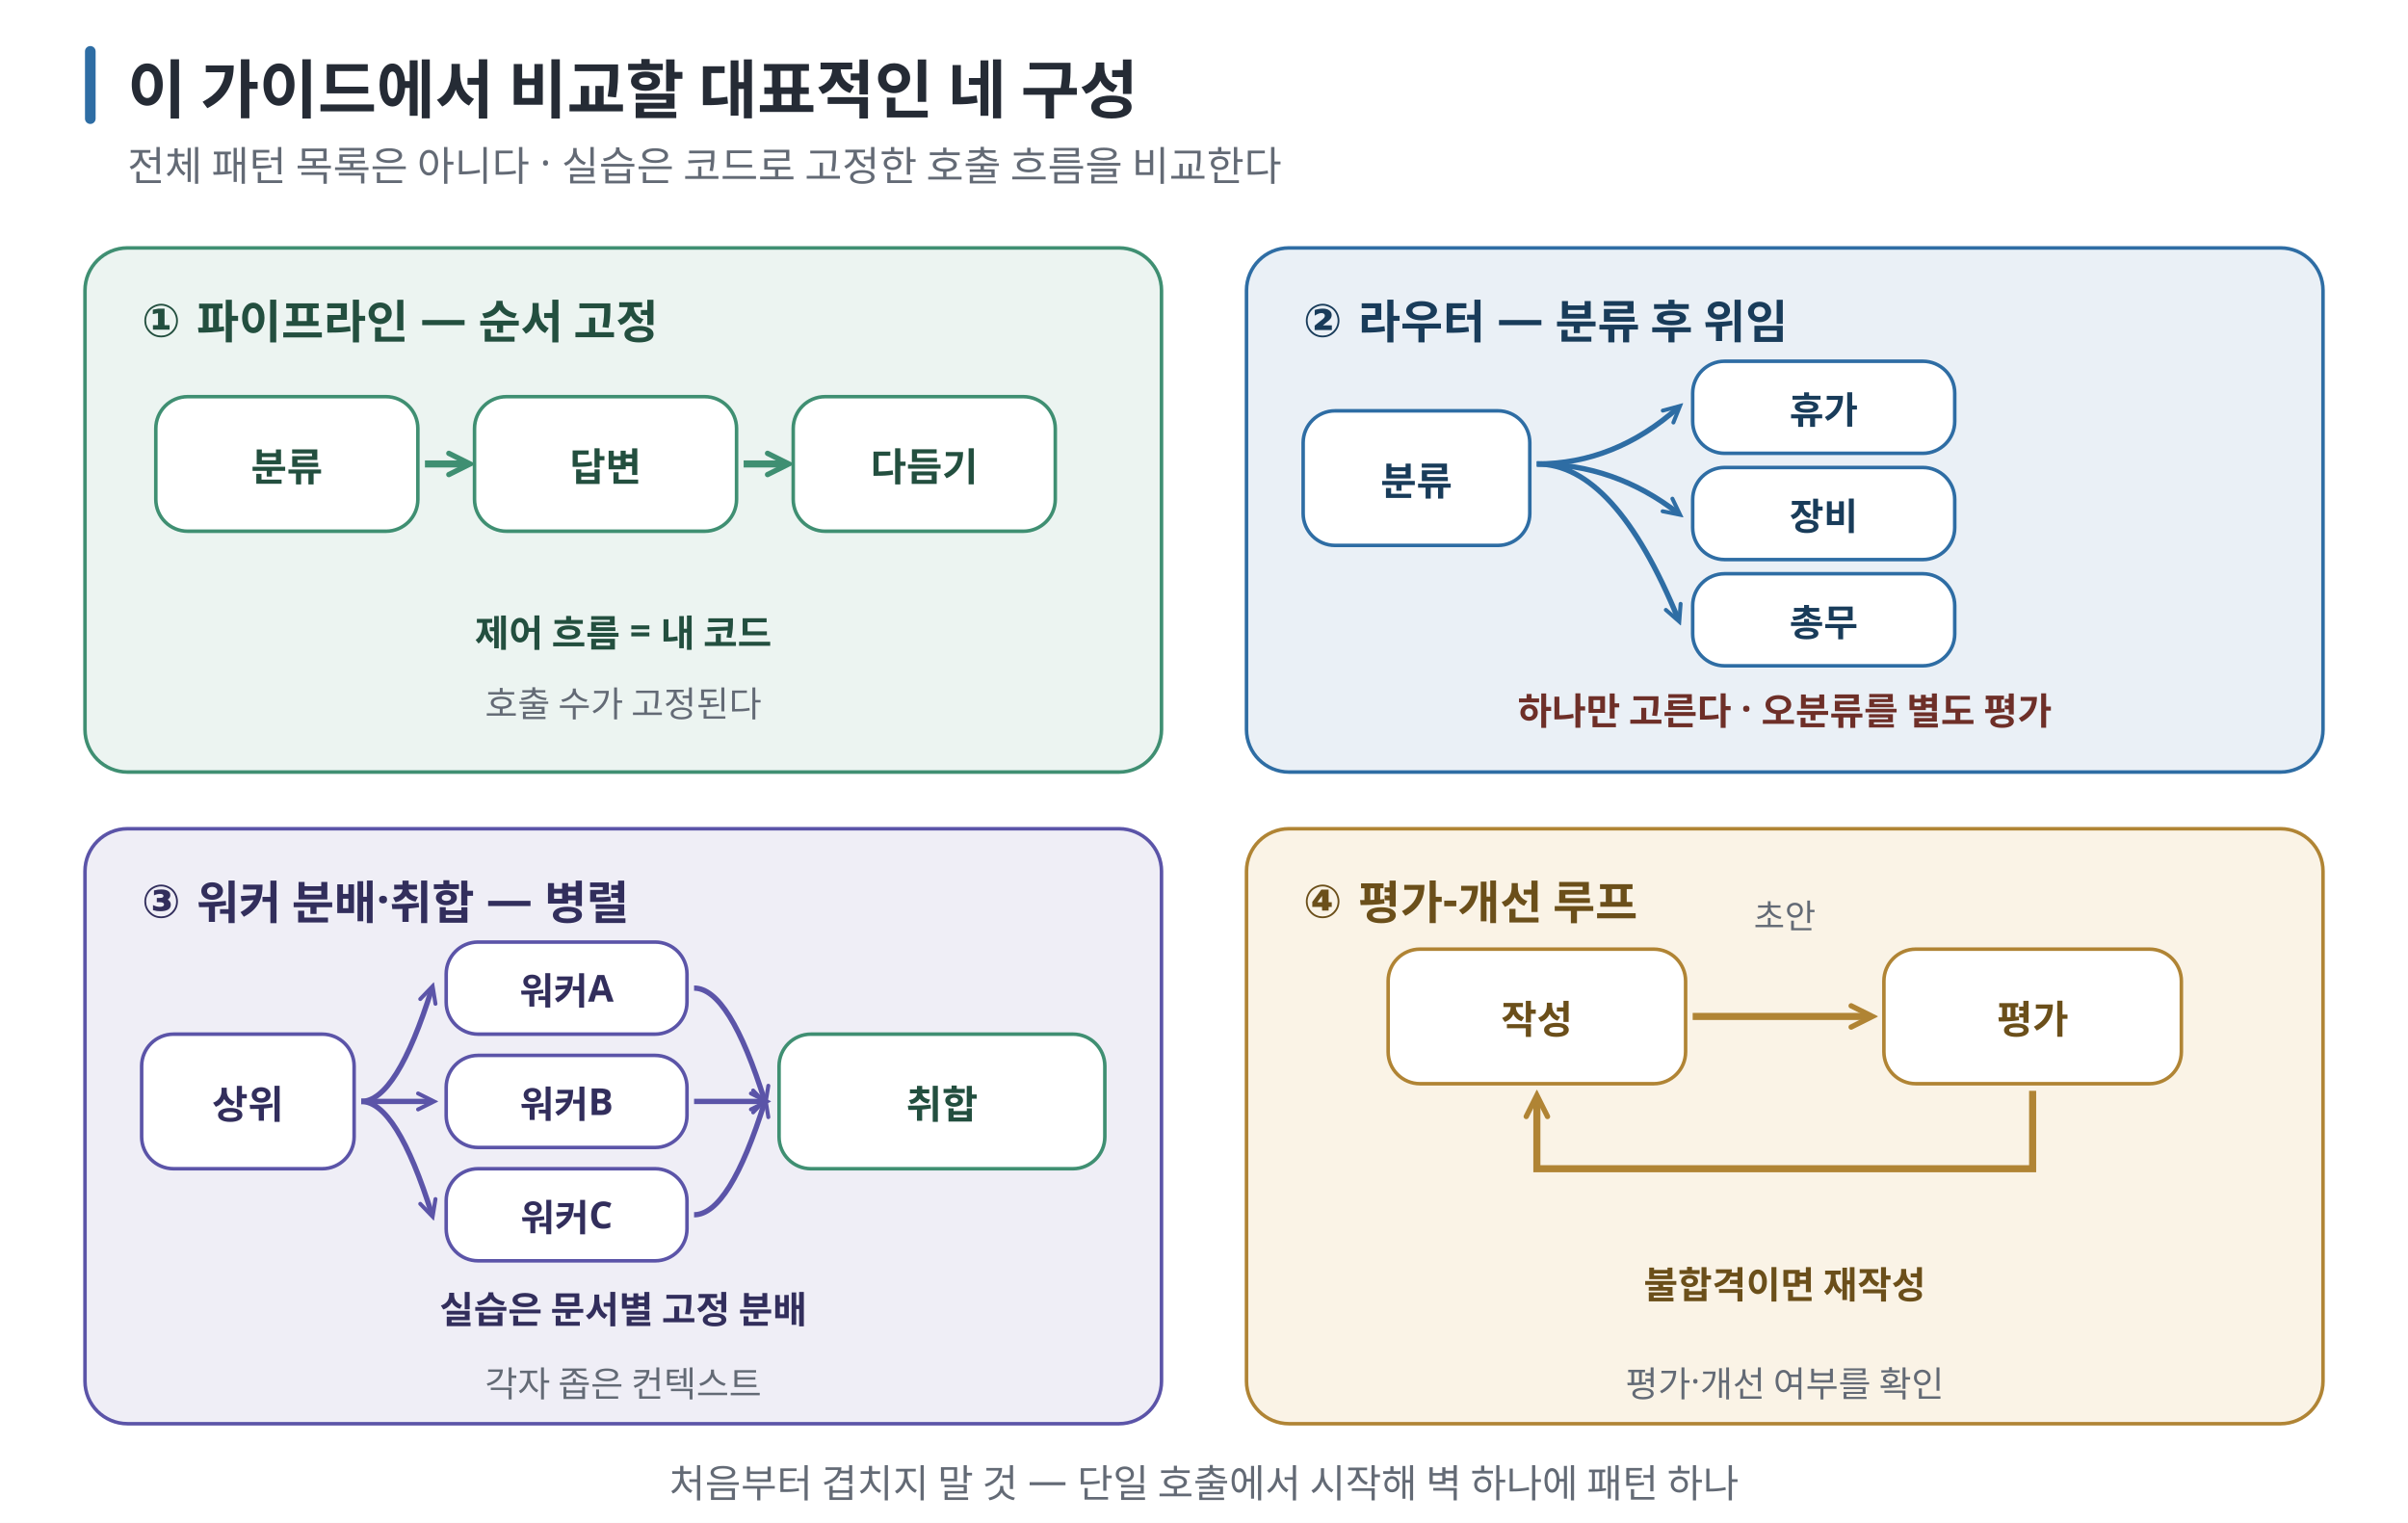
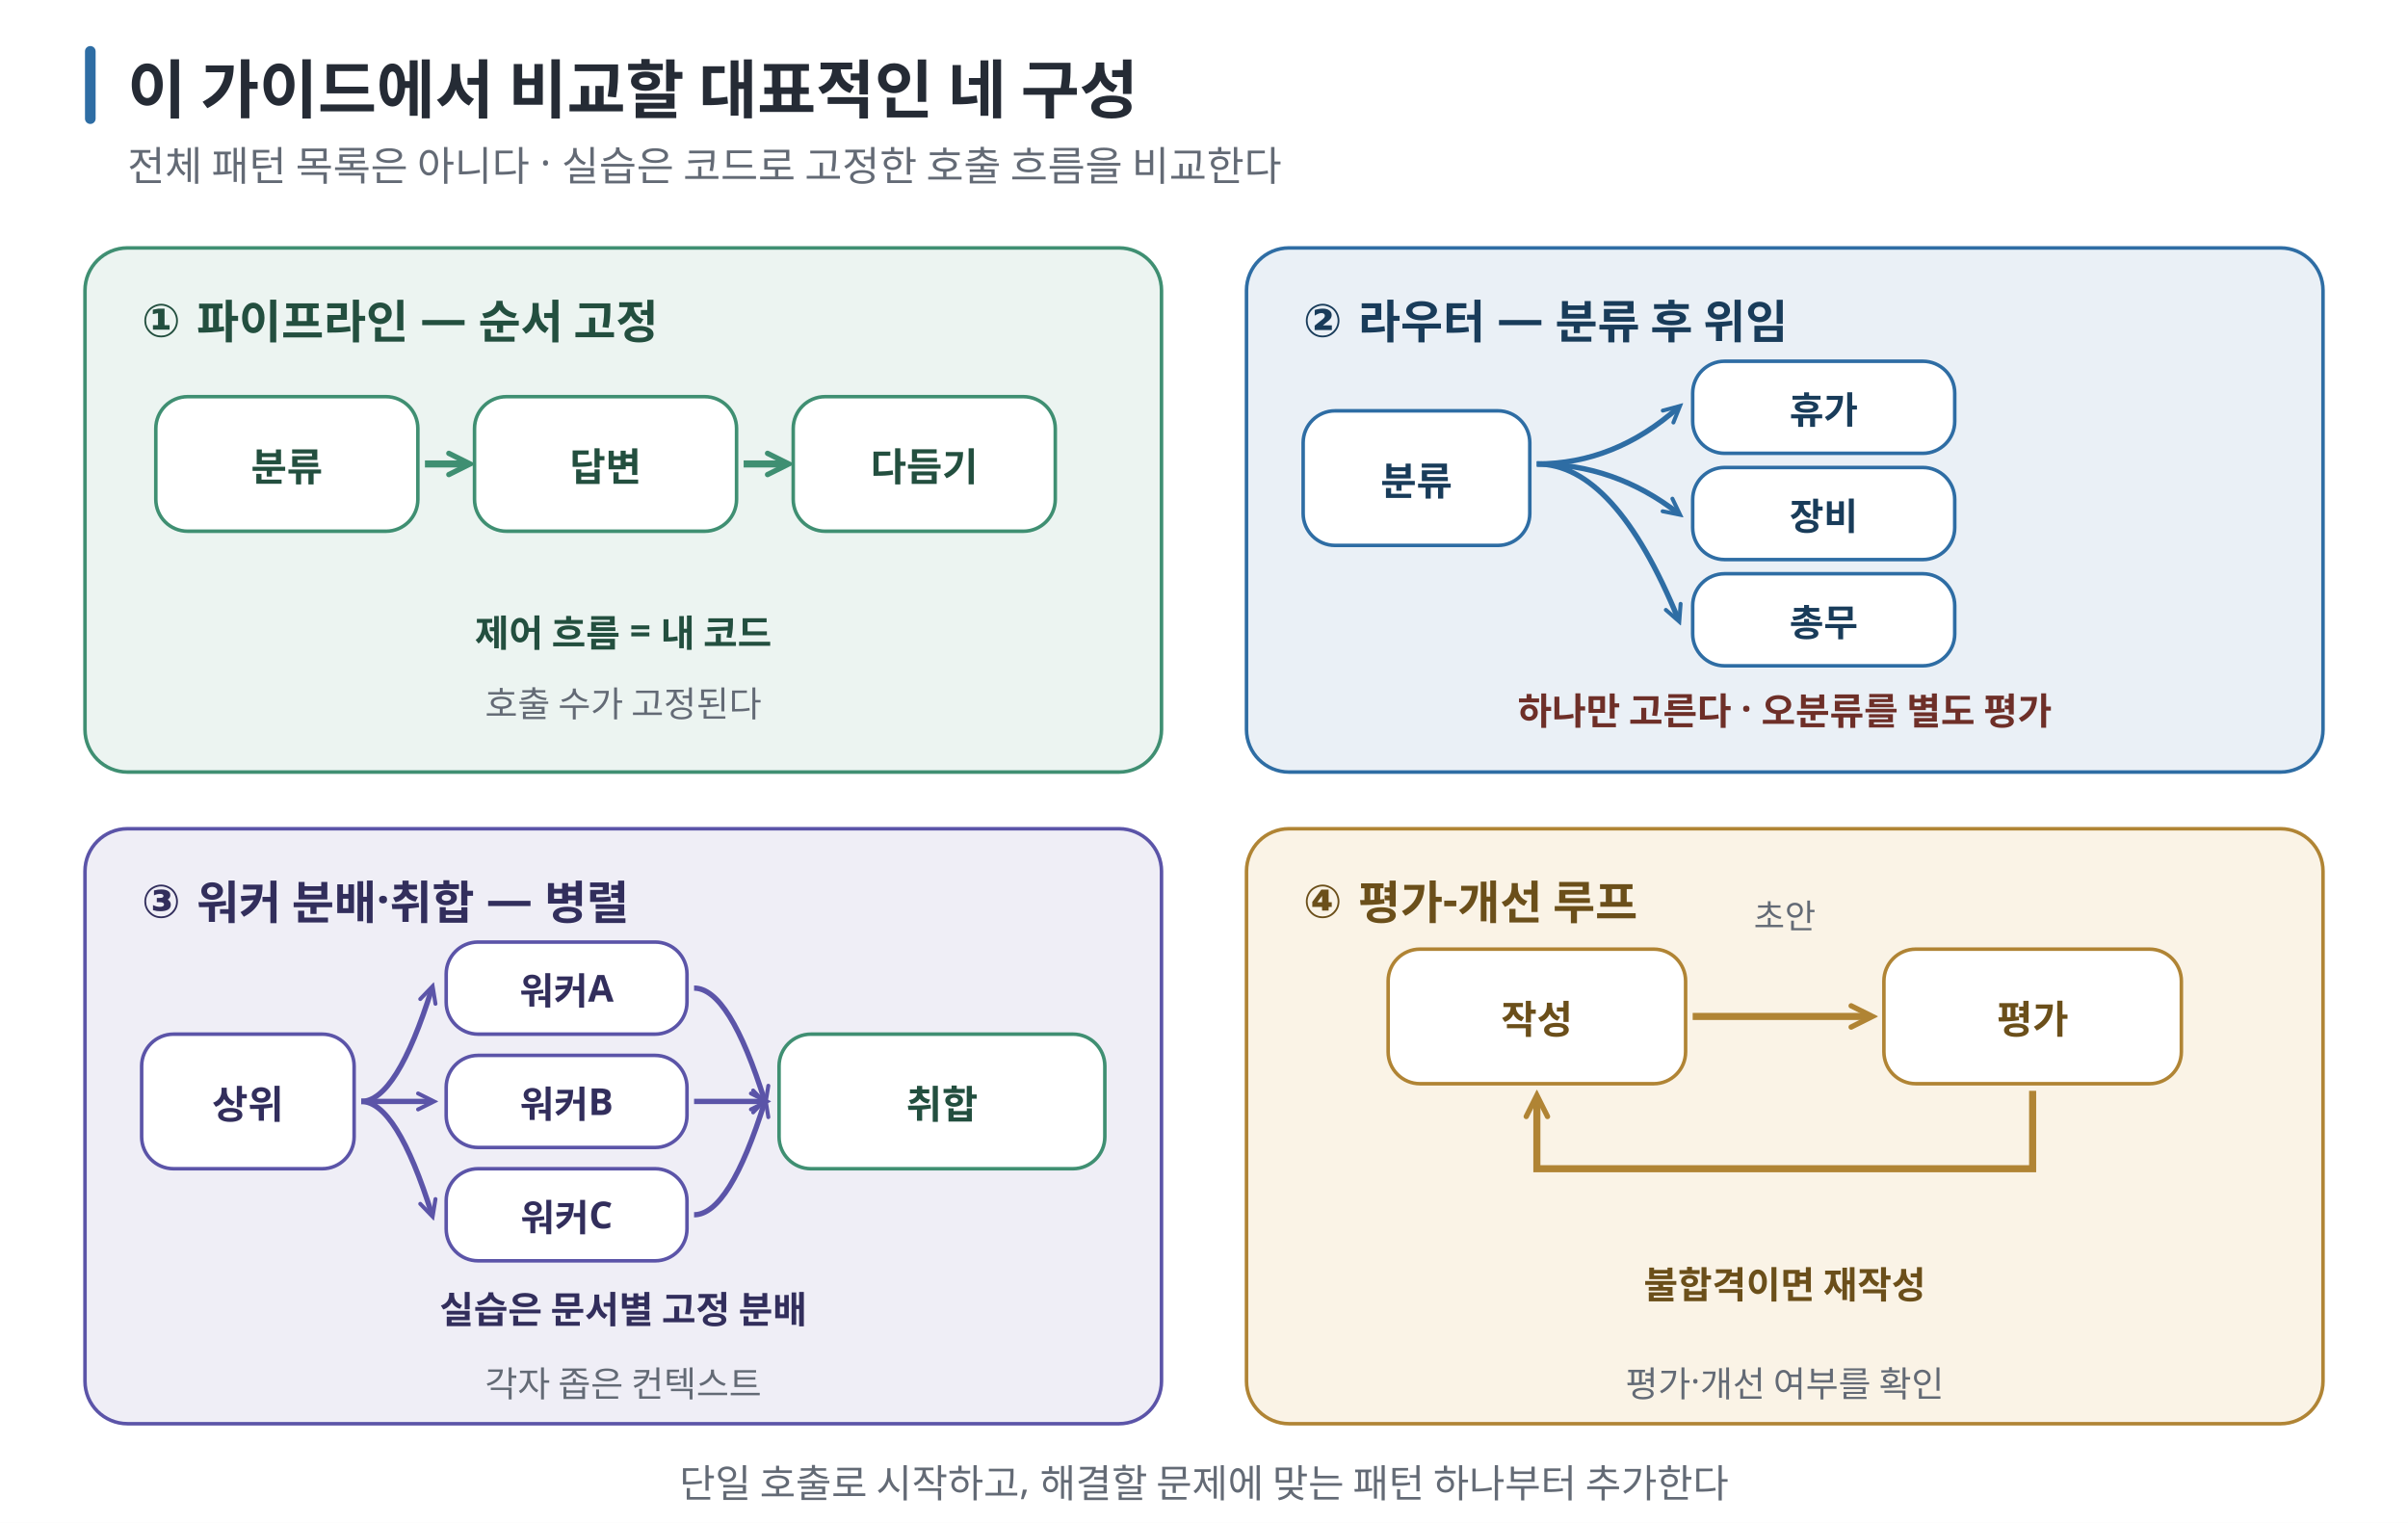
<svg xmlns="http://www.w3.org/2000/svg" viewBox="0 0 680 430" width="680" height="430" role="img" style="font-family:Pretendard,'Apple SD Gothic Neo','Malgun Gothic','Noto Sans KR',sans-serif">
  <defs>
    <marker id="ah-api-line-1_5" viewBox="0 0 12 12" refX="9" refY="6" markerWidth="6.75" markerHeight="6.75" markerUnits="userSpaceOnUse" orient="auto-start-reverse">
      <path d="M2 2 L10 6 L2 10" fill="none" data-stroke-role="api-line" stroke="#5B54A8" stroke-width="2" stroke-linecap="round" />
    </marker>
    <marker id="ah-compute-line-2" viewBox="0 0 12 12" refX="9" refY="6" markerWidth="9.0" markerHeight="9.0" markerUnits="userSpaceOnUse" orient="auto-start-reverse">
      <path d="M2 2 L10 6 L2 10" fill="none" data-stroke-role="compute-line" stroke="#3F8F72" stroke-width="2" stroke-linecap="round" />
    </marker>
    <marker id="ah-edge-line-1_5" viewBox="0 0 12 12" refX="9" refY="6" markerWidth="6.75" markerHeight="6.75" markerUnits="userSpaceOnUse" orient="auto-start-reverse">
      <path d="M2 2 L10 6 L2 10" fill="none" data-stroke-role="edge-line" stroke="#2E6DA4" stroke-width="2" stroke-linecap="round" />
    </marker>
    <marker id="ah-warning-line-2" viewBox="0 0 12 12" refX="9" refY="6" markerWidth="9.0" markerHeight="9.0" markerUnits="userSpaceOnUse" orient="auto-start-reverse">
      <path d="M2 2 L10 6 L2 10" fill="none" data-stroke-role="warning-line" stroke="#B08434" stroke-width="2" stroke-linecap="round" />
    </marker>
  </defs>
  <rect x="0" y="0" width="680" height="430" data-fill-role="surface" fill="#FFFFFF" />
  <rect x="24" y="13" width="3" height="22" rx="1.5" data-fill-role="focus" fill="#2E6DA4" />
  <text x="36" y="24" font-size="18" font-weight="700" data-fill-role="ink" fill="#252B35" text-anchor="start" dominant-baseline="central">이 가이드에서 비교할 대표적인 네 구성</text>
  <text x="36" y="46" font-size="11.5" data-fill-role="muted" fill="#636A75" text-anchor="start" dominant-baseline="central">전체 패턴 목록은 아니다 · 실습은 코드로 고정한 호출 흐름을 비교한다</text>
  <rect x="24" y="70" width="304" height="148" rx="12" data-fill-role="compute-fill" fill="#ECF4F1" data-stroke-role="compute-line" stroke="#3F8F72" stroke-width="1" />
  <text x="40" y="88" font-size="13" font-weight="700" data-fill-role="compute-ink" fill="#234F3F" text-anchor="start" dominant-baseline="central">① 파이프라인 — 순서 고정</text>
  <rect x="44" y="112" width="74" height="38" rx="9" data-fill-role="surface" fill="#FFFFFF" data-stroke-role="compute-line" stroke="#3F8F72" stroke-width="1" />
  <text x="81.0" y="131.0" font-size="11" font-weight="700" data-fill-role="compute-ink" fill="#234F3F" text-anchor="middle" dominant-baseline="central">분류</text>
  <path d="M120 131 L132 131" fill="none" data-stroke-role="compute-line" stroke="#3F8F72" stroke-width="2" marker-end="url(#ah-compute-line-2)" />
  <rect x="134" y="112" width="74" height="38" rx="9" data-fill-role="surface" fill="#FFFFFF" data-stroke-role="compute-line" stroke="#3F8F72" stroke-width="1" />
  <text x="171.0" y="131.0" font-size="11" font-weight="700" data-fill-role="compute-ink" fill="#234F3F" text-anchor="middle" dominant-baseline="central">답변</text>
  <path d="M210 131 L222 131" fill="none" data-stroke-role="compute-line" stroke="#3F8F72" stroke-width="2" marker-end="url(#ah-compute-line-2)" />
  <rect x="224" y="112" width="74" height="38" rx="9" data-fill-role="surface" fill="#FFFFFF" data-stroke-role="compute-line" stroke="#3F8F72" stroke-width="1" />
  <text x="261.0" y="131.0" font-size="11" font-weight="700" data-fill-role="compute-ink" fill="#234F3F" text-anchor="middle" dominant-baseline="central">다듬기</text>
  <text x="176" y="178" font-size="10.5" font-weight="700" data-fill-role="compute-ink" fill="#234F3F" text-anchor="middle" dominant-baseline="central">제어 흐름 = 내 코드</text>
  <text x="176" y="198" font-size="10" data-fill-role="muted" fill="#636A75" text-anchor="middle" dominant-baseline="central">호출 수가 고정된다</text>
  <rect x="352" y="70" width="304" height="148" rx="12" data-fill-role="edge-fill" fill="#EAF0F6" data-stroke-role="edge-line" stroke="#2E6DA4" stroke-width="1" />
  <text x="368" y="88" font-size="13" font-weight="700" data-fill-role="edge-ink" fill="#193C5A" text-anchor="start" dominant-baseline="central">② 라우터 — 분류 후 위임</text>
  <rect x="368" y="116" width="64" height="38" rx="9" data-fill-role="surface" fill="#FFFFFF" data-stroke-role="edge-line" stroke="#2E6DA4" stroke-width="1" />
  <text x="400.0" y="135.0" font-size="11" font-weight="700" data-fill-role="edge-ink" fill="#193C5A" text-anchor="middle" dominant-baseline="central">분류</text>
  <rect x="478" y="102" width="74" height="26" rx="9" data-fill-role="surface" fill="#FFFFFF" data-stroke-role="edge-line" stroke="#2E6DA4" stroke-width="1" />
  <text x="515.0" y="115.0" font-size="10.5" font-weight="700" data-fill-role="edge-ink" fill="#193C5A" text-anchor="middle" dominant-baseline="central">휴가</text>
  <path d="M434 131 Q456 131 474 115" fill="none" data-stroke-role="edge-line" stroke="#2E6DA4" stroke-width="1.5" marker-end="url(#ah-edge-line-1_5)" />
  <rect x="478" y="132" width="74" height="26" rx="9" data-fill-role="surface" fill="#FFFFFF" data-stroke-role="edge-line" stroke="#2E6DA4" stroke-width="1" />
  <text x="515.0" y="145.0" font-size="10.5" font-weight="700" data-fill-role="edge-ink" fill="#193C5A" text-anchor="middle" dominant-baseline="central">장비</text>
  <path d="M434 131 Q456 131 474 145" fill="none" data-stroke-role="edge-line" stroke="#2E6DA4" stroke-width="1.5" marker-end="url(#ah-edge-line-1_5)" />
  <rect x="478" y="162" width="74" height="26" rx="9" data-fill-role="surface" fill="#FFFFFF" data-stroke-role="edge-line" stroke="#2E6DA4" stroke-width="1" />
  <text x="515.0" y="175.0" font-size="10.5" font-weight="700" data-fill-role="edge-ink" fill="#193C5A" text-anchor="middle" dominant-baseline="central">총무</text>
  <path d="M434 131 Q456 131 474 175" fill="none" data-stroke-role="edge-line" stroke="#2E6DA4" stroke-width="1.5" marker-end="url(#ah-edge-line-1_5)" />
  <text x="504" y="200" font-size="10.5" font-weight="700" data-fill-role="danger-ink" fill="#6E2F28" text-anchor="middle" dominant-baseline="central">하나만 고른다 · 오분류를 별도 평가</text>
  <rect x="24" y="234" width="304" height="168" rx="12" data-fill-role="api-fill" fill="#EFEEF6" data-stroke-role="api-line" stroke="#5B54A8" stroke-width="1" />
  <text x="40" y="252" font-size="13" font-weight="700" data-fill-role="api-ink" fill="#322E5C" text-anchor="start" dominant-baseline="central">③ 워커 분배·취합 — 병렬</text>
  <rect x="40" y="292" width="60" height="38" rx="9" data-fill-role="surface" fill="#FFFFFF" data-stroke-role="api-line" stroke="#5B54A8" stroke-width="1" />
  <text x="70.0" y="311.0" font-size="11" font-weight="700" data-fill-role="api-ink" fill="#322E5C" text-anchor="middle" dominant-baseline="central">상위</text>
  <rect x="126" y="266" width="68" height="26" rx="9" data-fill-role="surface" fill="#FFFFFF" data-stroke-role="api-line" stroke="#5B54A8" stroke-width="1" />
  <text x="160.0" y="279.0" font-size="10.5" font-weight="700" data-fill-role="api-ink" fill="#322E5C" text-anchor="middle" dominant-baseline="central">워커A</text>
  <path d="M102 311 Q112 311 122 279" fill="none" data-stroke-role="api-line" stroke="#5B54A8" stroke-width="1.5" marker-end="url(#ah-api-line-1_5)" />
  <rect x="126" y="298" width="68" height="26" rx="9" data-fill-role="surface" fill="#FFFFFF" data-stroke-role="api-line" stroke="#5B54A8" stroke-width="1" />
  <text x="160.0" y="311.0" font-size="10.5" font-weight="700" data-fill-role="api-ink" fill="#322E5C" text-anchor="middle" dominant-baseline="central">워커B</text>
  <path d="M102 311 Q112 311 122 311" fill="none" data-stroke-role="api-line" stroke="#5B54A8" stroke-width="1.5" marker-end="url(#ah-api-line-1_5)" />
  <rect x="126" y="330" width="68" height="26" rx="9" data-fill-role="surface" fill="#FFFFFF" data-stroke-role="api-line" stroke="#5B54A8" stroke-width="1" />
  <text x="160.0" y="343.0" font-size="10.5" font-weight="700" data-fill-role="api-ink" fill="#322E5C" text-anchor="middle" dominant-baseline="central">워커C</text>
  <path d="M102 311 Q112 311 122 343" fill="none" data-stroke-role="api-line" stroke="#5B54A8" stroke-width="1.5" marker-end="url(#ah-api-line-1_5)" />
  <rect x="220" y="292" width="92" height="38" rx="9" data-fill-role="surface" fill="#FFFFFF" data-stroke-role="compute-line" stroke="#3F8F72" stroke-width="1" />
  <text x="266.0" y="311.0" font-size="11" font-weight="700" data-fill-role="compute-ink" fill="#234F3F" text-anchor="middle" dominant-baseline="central">취합</text>
  <path d="M196 279 Q206 279 216 311" fill="none" data-stroke-role="api-line" stroke="#5B54A8" stroke-width="1.5" marker-end="url(#ah-api-line-1_5)" />
  <path d="M196 311 Q206 311 216 311" fill="none" data-stroke-role="api-line" stroke="#5B54A8" stroke-width="1.5" marker-end="url(#ah-api-line-1_5)" />
  <path d="M196 343 Q206 343 216 311" fill="none" data-stroke-role="api-line" stroke="#5B54A8" stroke-width="1.5" marker-end="url(#ah-api-line-1_5)" />
  <text x="176" y="369" font-size="10.5" font-weight="700" data-fill-role="api-ink" fill="#322E5C" text-anchor="middle" dominant-baseline="central">실습은 문서별 고정 분배</text>
  <text x="176" y="390" font-size="10" data-fill-role="muted" fill="#636A75" text-anchor="middle" dominant-baseline="central">각자 좁은 컨텍스트</text>
  <rect x="352" y="234" width="304" height="168" rx="12" data-fill-role="warning-fill" fill="#FAF3E6" data-stroke-role="warning-line" stroke="#B08434" stroke-width="1" />
  <text x="368" y="252" font-size="13" font-weight="700" data-fill-role="warning-ink" fill="#6B4F1A" text-anchor="start" dominant-baseline="central">④ 평가-개선 루프</text>
  <rect x="392" y="268" width="84" height="38" rx="9" data-fill-role="surface" fill="#FFFFFF" data-stroke-role="warning-line" stroke="#B08434" stroke-width="1" />
  <text x="434.0" y="287.0" font-size="11" font-weight="700" data-fill-role="warning-ink" fill="#6B4F1A" text-anchor="middle" dominant-baseline="central">작성</text>
  <rect x="532" y="268" width="84" height="38" rx="9" data-fill-role="surface" fill="#FFFFFF" data-stroke-role="warning-line" stroke="#B08434" stroke-width="1" />
  <text x="574.0" y="287.0" font-size="11" font-weight="700" data-fill-role="warning-ink" fill="#6B4F1A" text-anchor="middle" dominant-baseline="central">평가</text>
  <path d="M478 287 L528 287" fill="none" data-stroke-role="warning-line" stroke="#B08434" stroke-width="2" marker-end="url(#ah-warning-line-2)" />
  <text x="504" y="258" font-size="9.5" data-fill-role="muted" fill="#636A75" text-anchor="middle" dominant-baseline="central">초안</text>
  <path d="M574 308 L574 330 L434 330 L434 310" fill="none" data-stroke-role="warning-line" stroke="#B08434" stroke-width="2" marker-end="url(#ah-warning-line-2)" />
  <text x="504" y="362" font-size="10.5" font-weight="700" data-fill-role="warning-ink" fill="#6B4F1A" text-anchor="middle" dominant-baseline="central">불합격이면 재작성</text>
  <text x="504" y="390" font-size="10" data-fill-role="muted" fill="#636A75" text-anchor="middle" dominant-baseline="central">평가·개선 여부를 확인</text>
-   <text x="340.0" y="418" font-size="11" data-fill-role="muted" fill="#636A75" text-anchor="middle" dominant-baseline="central">처음부터 겹치지 말 것 — 단일 호출에서 시작해 벽 하나에 패턴 하나</text>
+   <text x="340.0" y="418" font-size="11" data-fill-role="muted" fill="#636A75" text-anchor="middle" dominant-baseline="central">단일 호출로 시작하고, 해결할 문제에 맞는 패턴 하나부터 추가한다</text>
</svg>
